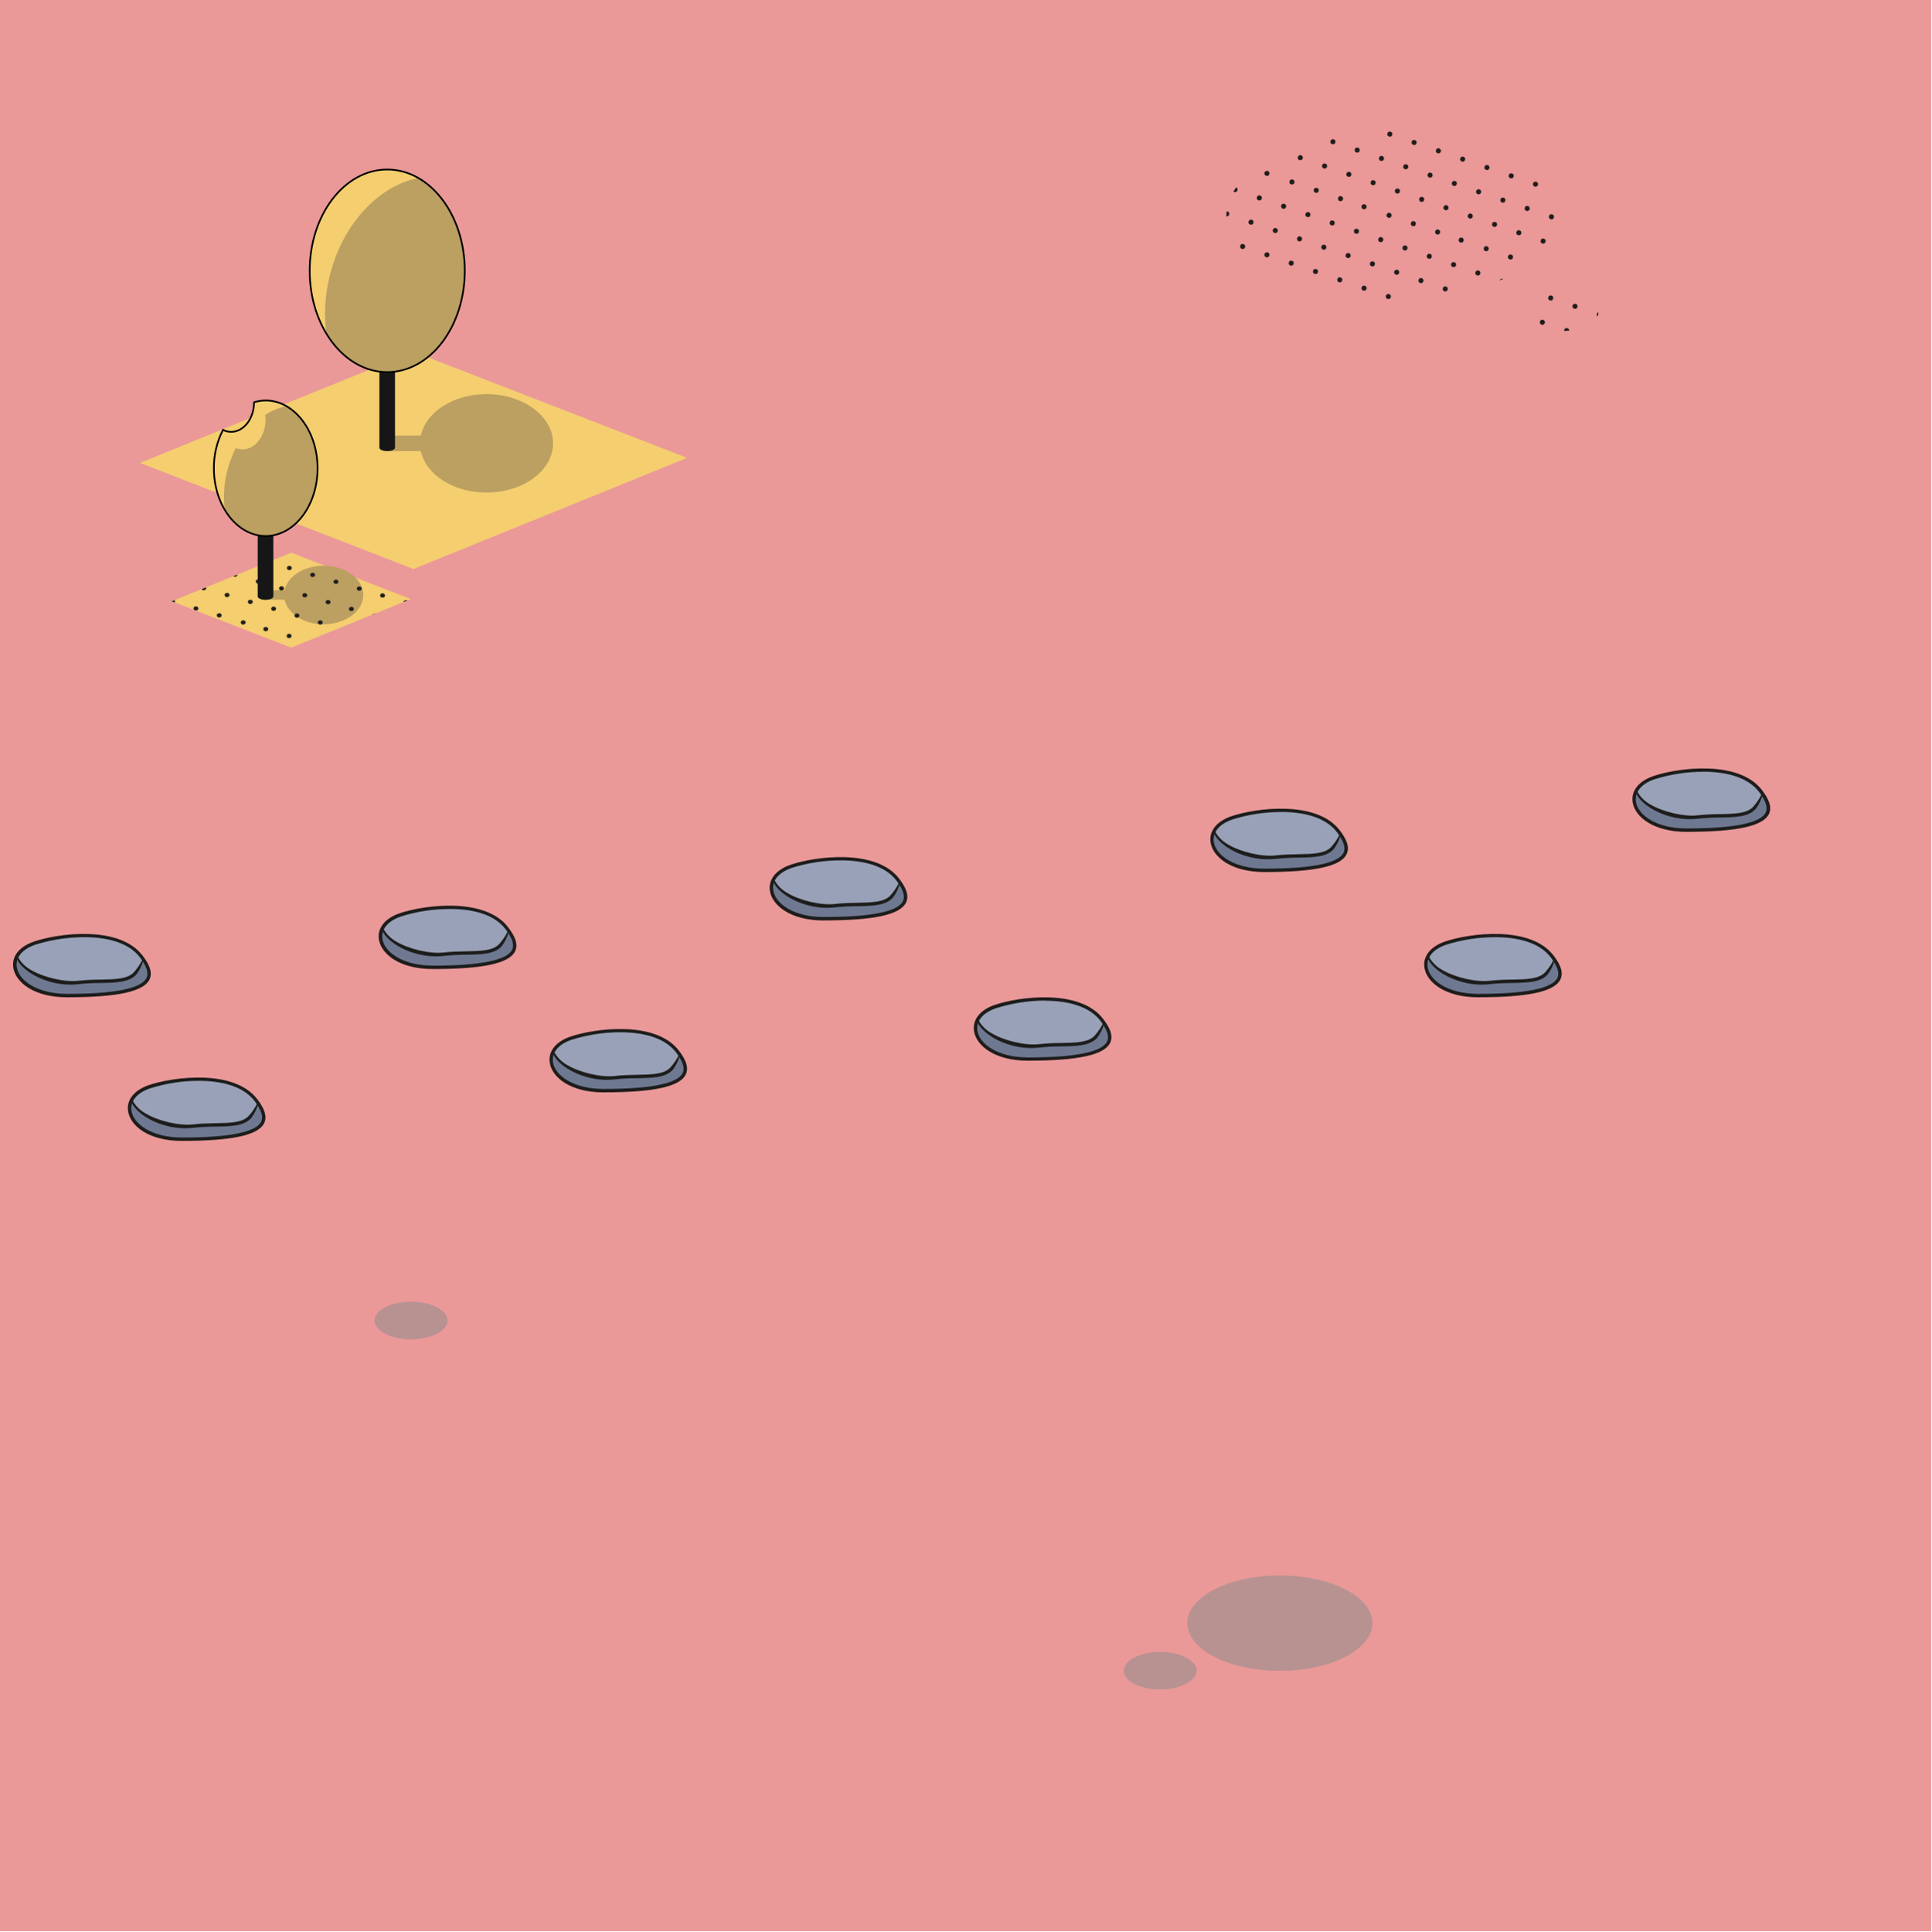
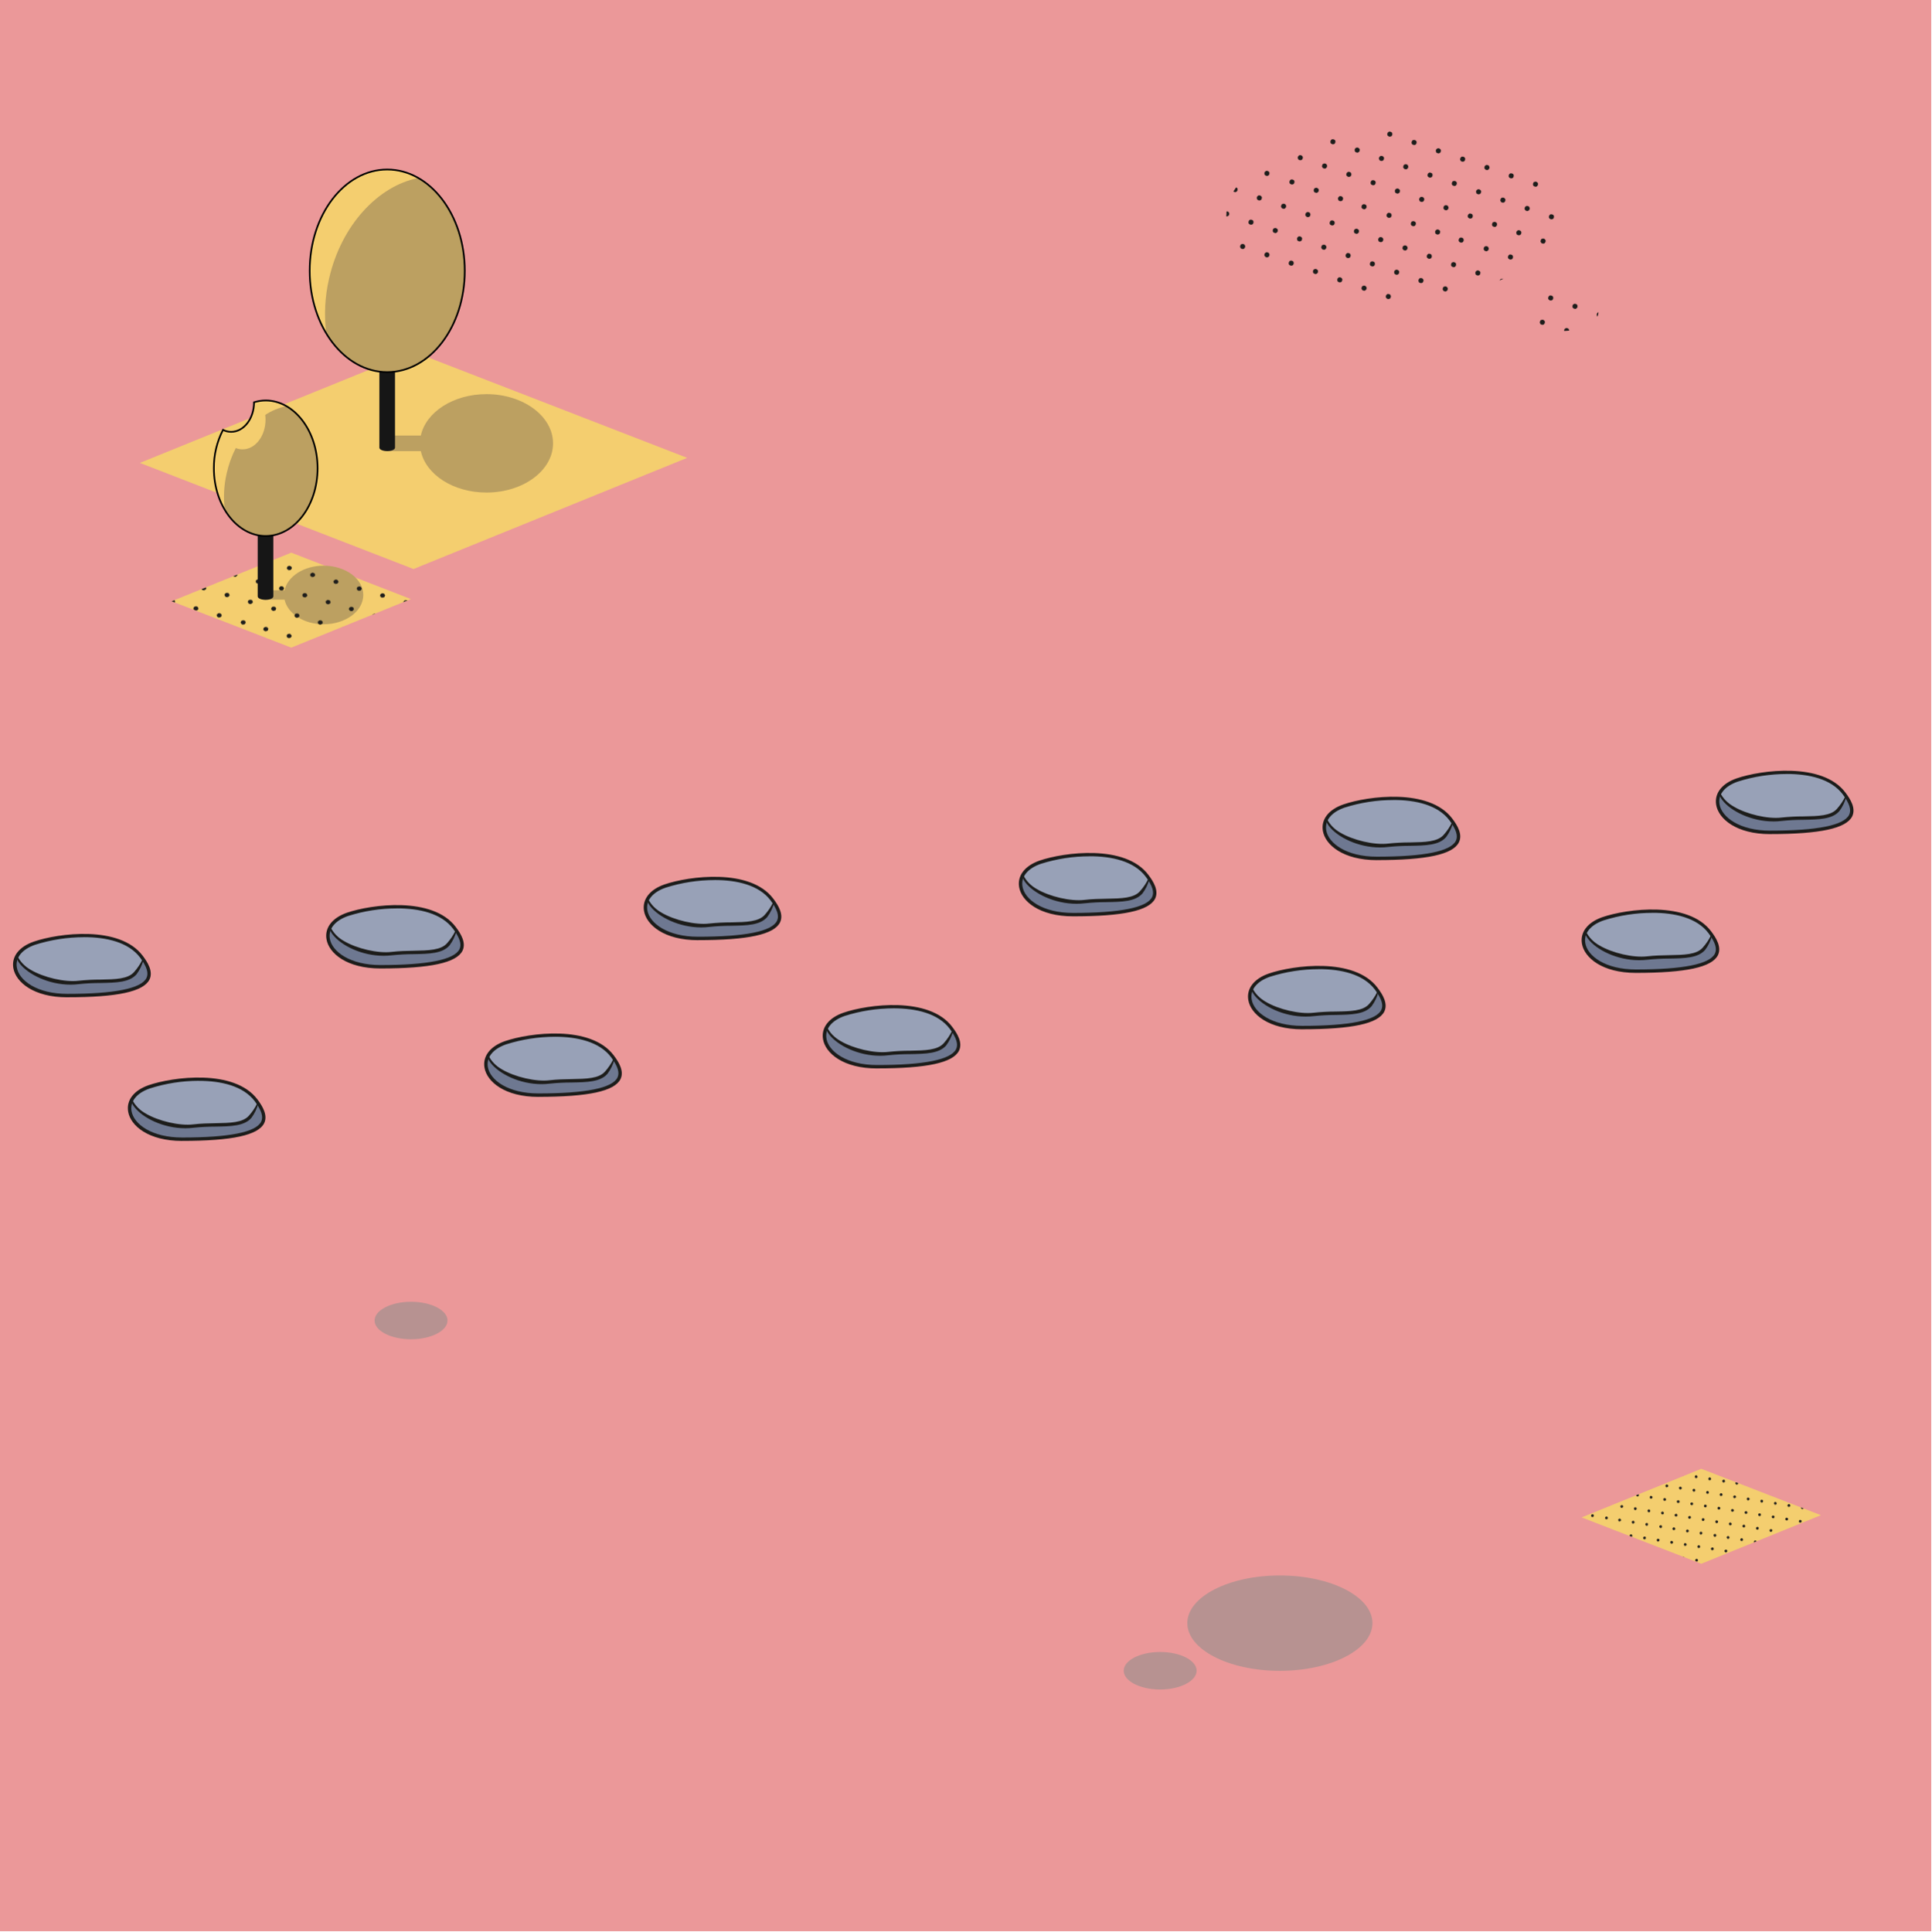
<svg xmlns="http://www.w3.org/2000/svg" viewBox="0 0 566.93 566.93">
  <defs>
-     <style>.cls-1,.cls-7{fill:none;}.cls-2{fill:#1d1d1b;}.cls-3{fill:#eb9899;}.cls-4{fill:#f4ce6f;}.cls-5{fill:#bca061;}.cls-6{fill:#161616;}.cls-7{stroke:#000;stroke-miterlimit:10;stroke-width:0.5px;}.cls-8{fill:url(#RBDots);}.cls-9{fill:#b79291;}.cls-10{fill:url(#RBDots-3);}.cls-11{fill:#6e7891;}.cls-12{fill:#98a1b7;}</style>
+     <style>.cls-1,.cls-7{fill:none;}.cls-2{fill:#1d1d1b;}.cls-3{fill:#eb9899;}.cls-4{fill:#f4ce6f;}.cls-5{fill:#bca061;}.cls-6{fill:#161616;}.cls-7{stroke:#000;stroke-miterlimit:10;stroke-width:0.5px;}.cls-8{fill:url(#RBDots);}.cls-9{fill:#b79291;}.cls-10{fill:url(#RBDots-3);}.cls-11{fill:#6e7891;}.cls-12{fill:#98a1b7;}.cls-13{fill:url(#_10_dpi_10_);}</style>
    <pattern id="RBDots" data-name="RBDots" width="28.8" height="28.8" patternTransform="matrix(0.95, 0.28, -0.32, 0.83, -76.63, 32.61)" patternUnits="userSpaceOnUse" viewBox="0 0 28.8 28.8">
      <rect class="cls-1" width="28.8" height="28.8" />
      <circle class="cls-2" cx="28.8" cy="28.8" r="0.72" />
      <path class="cls-2" d="M14.4,29.52a.72.72,0,1,0-.72-.72A.72.72,0,0,0,14.4,29.52Z" />
      <path class="cls-2" d="M28.8,15.12a.72.72,0,1,0-.72-.72A.72.72,0,0,0,28.8,15.12Z" />
      <path class="cls-2" d="M14.4,15.12a.72.72,0,1,0-.72-.72A.72.72,0,0,0,14.4,15.12Z" />
      <path class="cls-2" d="M7.2,22.32a.72.72,0,1,0-.72-.72A.72.72,0,0,0,7.2,22.32Z" />
      <path class="cls-2" d="M21.6,22.32a.72.72,0,1,0-.72-.72A.72.72,0,0,0,21.6,22.32Z" />
      <path class="cls-2" d="M14.4,22.32a.72.72,0,1,0-.72-.72A.72.72,0,0,0,14.4,22.32Z" />
      <path class="cls-2" d="M7.2,29.52a.72.72,0,1,0-.72-.72A.72.72,0,0,0,7.2,29.52Z" />
      <path class="cls-2" d="M21.82,29.52a.72.72,0,1,0-.72-.72A.72.72,0,0,0,21.82,29.52Z" />
      <path class="cls-2" d="M7.2,7.92a.72.72,0,1,0-.72-.72A.72.72,0,0,0,7.2,7.92Z" />
      <path class="cls-2" d="M7.2,15.12a.72.72,0,1,0-.72-.72A.72.72,0,0,0,7.2,15.12Z" />
      <path class="cls-2" d="M21.6,15.12a.72.72,0,1,0-.72-.72A.72.72,0,0,0,21.6,15.12Z" />
      <path class="cls-2" d="M14.4,7.92a.72.72,0,1,0-.72-.72A.72.72,0,0,0,14.4,7.92Z" />
      <path class="cls-2" d="M28.8,7.92a.72.72,0,1,0-.72-.72A.72.72,0,0,0,28.8,7.92Z" />
      <path class="cls-2" d="M21.6,7.92a.72.72,0,1,0-.72-.72A.72.72,0,0,0,21.6,7.92Z" />
      <path class="cls-2" d="M28.8,22.32a.72.72,0,1,0-.72-.72A.72.72,0,0,0,28.8,22.32Z" />
      <circle class="cls-2" cy="28.8" r="0.72" />
      <path class="cls-2" d="M0,15.12a.72.72,0,0,0,0-1.44.72.72,0,0,0-.72.72A.72.72,0,0,0,0,15.12Z" />
      <path class="cls-2" d="M0,7.92A.72.72,0,0,0,0,6.48a.72.72,0,0,0-.72.72A.72.72,0,0,0,0,7.92Z" />
      <path class="cls-2" d="M0,22.32a.72.72,0,0,0,0-1.44.72.72,0,0,0-.72.72A.72.72,0,0,0,0,22.32Z" />
      <circle class="cls-2" cx="28.8" r="0.72" />
      <path class="cls-2" d="M14.4.72A.72.72,0,0,0,15.12,0a.72.72,0,0,0-.72-.72.72.72,0,0,0-.72.72A.72.72,0,0,0,14.4.72Z" />
      <path class="cls-2" d="M7.2.72A.72.72,0,0,0,7.92,0,.72.72,0,0,0,7.2-.72.72.72,0,0,0,6.48,0,.72.72,0,0,0,7.2.72Z" />
      <path class="cls-2" d="M21.82.72A.72.72,0,0,0,22.54,0a.72.72,0,0,0-.72-.72A.72.72,0,0,0,21.1,0,.72.72,0,0,0,21.82.72Z" />
      <circle class="cls-2" r="0.72" />
    </pattern>
    <pattern id="RBDots-3" data-name="RBDots" width="28.8" height="28.8" patternTransform="matrix(-0.99, -0.34, 0.34, -0.99, 117.33, 27.21)" patternUnits="userSpaceOnUse" viewBox="0 0 28.8 28.8">
      <rect class="cls-1" width="28.8" height="28.8" />
      <circle class="cls-2" cx="28.8" cy="28.8" r="0.72" />
      <path class="cls-2" d="M14.4,29.52a.72.72,0,1,0-.72-.72A.72.72,0,0,0,14.4,29.52Z" />
      <path class="cls-2" d="M28.8,15.12a.72.72,0,1,0-.72-.72A.72.72,0,0,0,28.8,15.12Z" />
      <path class="cls-2" d="M14.4,15.12a.72.72,0,1,0-.72-.72A.72.72,0,0,0,14.4,15.12Z" />
      <path class="cls-2" d="M7.2,22.32a.72.72,0,1,0-.72-.72A.72.72,0,0,0,7.2,22.32Z" />
      <path class="cls-2" d="M21.6,22.32a.72.72,0,1,0-.72-.72A.72.72,0,0,0,21.6,22.32Z" />
      <path class="cls-2" d="M14.4,22.32a.72.72,0,1,0-.72-.72A.72.72,0,0,0,14.4,22.32Z" />
      <path class="cls-2" d="M7.2,29.52a.72.72,0,1,0-.72-.72A.72.72,0,0,0,7.2,29.52Z" />
      <path class="cls-2" d="M21.82,29.52a.72.72,0,1,0-.72-.72A.72.72,0,0,0,21.82,29.52Z" />
      <path class="cls-2" d="M7.2,7.92a.72.72,0,1,0-.72-.72A.72.72,0,0,0,7.2,7.92Z" />
      <path class="cls-2" d="M7.2,15.12a.72.72,0,1,0-.72-.72A.72.72,0,0,0,7.2,15.12Z" />
      <path class="cls-2" d="M21.6,15.12a.72.72,0,1,0-.72-.72A.72.72,0,0,0,21.6,15.12Z" />
      <path class="cls-2" d="M14.4,7.92a.72.72,0,1,0-.72-.72A.72.72,0,0,0,14.4,7.92Z" />
      <path class="cls-2" d="M28.8,7.92a.72.72,0,1,0-.72-.72A.72.72,0,0,0,28.8,7.92Z" />
      <path class="cls-2" d="M21.6,7.92a.72.72,0,1,0-.72-.72A.72.72,0,0,0,21.6,7.92Z" />
      <path class="cls-2" d="M28.8,22.32a.72.72,0,1,0-.72-.72A.72.72,0,0,0,28.8,22.32Z" />
      <circle class="cls-2" cy="28.8" r="0.72" />
      <path class="cls-2" d="M0,15.12a.72.72,0,0,0,0-1.44.72.72,0,0,0-.72.72A.72.72,0,0,0,0,15.12Z" />
      <path class="cls-2" d="M0,7.92A.72.72,0,0,0,0,6.48a.72.72,0,0,0-.72.72A.72.72,0,0,0,0,7.92Z" />
      <path class="cls-2" d="M0,22.32a.72.72,0,0,0,0-1.44.72.72,0,0,0-.72.72A.72.72,0,0,0,0,22.32Z" />
      <circle class="cls-2" cx="28.8" r="0.72" />
      <path class="cls-2" d="M14.4.72A.72.72,0,0,0,15.12,0a.72.72,0,0,0-.72-.72.72.72,0,0,0-.72.72A.72.72,0,0,0,14.4.72Z" />
      <path class="cls-2" d="M7.2.72A.72.72,0,0,0,7.92,0,.72.72,0,0,0,7.2-.72.72.72,0,0,0,6.48,0,.72.72,0,0,0,7.2.72Z" />
      <path class="cls-2" d="M21.82.72A.72.72,0,0,0,22.54,0a.72.72,0,0,0-.72-.72A.72.72,0,0,0,21.1,0,.72.72,0,0,0,21.82.72Z" />
      <circle class="cls-2" r="0.72" />
    </pattern>
+     <pattern id="_10_dpi_10_" data-name="10 dpi 10%" width="28.8" height="28.8" patternTransform="translate(22.27 13.93) rotate(9.14) scale(0.56)" patternUnits="userSpaceOnUse" viewBox="0 0 28.8 28.8">
+       <rect class="cls-1" width="28.8" height="28.8" />
+       <circle class="cls-2" cx="28.8" cy="28.8" r="0.72" />
+       <path class="cls-2" d="M14.4,29.52a.72.72,0,1,0-.72-.72A.72.72,0,0,0,14.4,29.52Z" />
+       <path class="cls-2" d="M28.8,15.12a.72.72,0,1,0-.72-.72A.72.72,0,0,0,28.8,15.12Z" />
+       <path class="cls-2" d="M14.4,15.12a.72.72,0,1,0-.72-.72A.72.72,0,0,0,14.4,15.12Z" />
+       <path class="cls-2" d="M7.2,22.32a.72.72,0,1,0-.72-.72A.72.72,0,0,0,7.2,22.32Z" />
+       <path class="cls-2" d="M21.6,22.32a.72.72,0,1,0-.72-.72A.72.72,0,0,0,21.6,22.32Z" />
+       <path class="cls-2" d="M14.4,22.32a.72.72,0,1,0-.72-.72A.72.72,0,0,0,14.4,22.32Z" />
+       <path class="cls-2" d="M7.2,29.52a.72.72,0,1,0-.72-.72A.72.72,0,0,0,7.2,29.52Z" />
+       <path class="cls-2" d="M21.82,29.52a.72.72,0,1,0-.72-.72A.72.72,0,0,0,21.82,29.52Z" />
+       <path class="cls-2" d="M7.2,7.92a.72.72,0,1,0-.72-.72A.72.72,0,0,0,7.2,7.92Z" />
+       <path class="cls-2" d="M7.2,15.12a.72.72,0,1,0-.72-.72A.72.72,0,0,0,7.2,15.12Z" />
+       <path class="cls-2" d="M21.6,15.12a.72.72,0,1,0-.72-.72A.72.72,0,0,0,21.6,15.12Z" />
+       <path class="cls-2" d="M14.4,7.92a.72.72,0,1,0-.72-.72A.72.72,0,0,0,14.4,7.92Z" />
+       <path class="cls-2" d="M28.8,7.92a.72.72,0,1,0-.72-.72A.72.72,0,0,0,28.8,7.92Z" />
+       <path class="cls-2" d="M21.6,7.92a.72.72,0,1,0-.72-.72A.72.72,0,0,0,21.6,7.92Z" />
+       <path class="cls-2" d="M28.8,22.32a.72.72,0,1,0-.72-.72A.72.72,0,0,0,28.8,22.32Z" />
+       <circle class="cls-2" cy="28.8" r="0.72" />
+       <path class="cls-2" d="M0,15.12a.72.72,0,0,0,0-1.44.72.72,0,0,0-.72.72A.72.72,0,0,0,0,15.12Z" />
+       <path class="cls-2" d="M0,7.92A.72.72,0,0,0,0,6.48a.72.72,0,0,0-.72.72A.72.72,0,0,0,0,7.92Z" />
+       <path class="cls-2" d="M0,22.32a.72.72,0,0,0,0-1.44.72.72,0,0,0-.72.72A.72.72,0,0,0,0,22.32Z" />
+       <circle class="cls-2" cx="28.8" r="0.72" />
+       <path class="cls-2" d="M14.4.72A.72.72,0,0,0,15.12,0a.72.72,0,0,0-.72-.72.72.72,0,0,0-.72.72A.72.72,0,0,0,14.4.72Z" />
+       <path class="cls-2" d="M7.2.72A.72.72,0,0,0,7.92,0,.72.72,0,0,0,7.2-.72.72.72,0,0,0,6.48,0,.72.72,0,0,0,7.2.72Z" />
+       <path class="cls-2" d="M21.82.72A.72.72,0,0,0,22.54,0a.72.72,0,0,0-.72-.72A.72.72,0,0,0,21.1,0,.72.72,0,0,0,21.82.72Z" />
+       <circle class="cls-2" r="0.72" />
+     </pattern>
  </defs>
  <g id="_5" data-name="5">
    <g id="Back">
      <rect class="cls-3" width="566.93" height="566.93" />
      <polygon class="cls-4" points="120.62 175.86 120.62 175.86 120.62 175.86 85.5 162.24 50.38 176.51 50.38 176.51 50.38 176.51 50.38 176.51 50.38 176.51 85.5 190.12 120.62 175.86 120.62 175.86 120.62 175.86" />
      <polygon class="cls-4" points="201.73 134.41 201.73 134.41 201.73 134.41 121.39 103.26 41.06 135.89 41.05 135.89 41.06 135.89 41.05 135.89 41.06 135.89 121.39 167.04 201.72 134.41 201.73 134.41 201.73 134.41" />
      <path class="cls-5" d="M142.81,115.7c-9.73,0-17.77,5.27-19.27,12.15h-9.73c-.57,0-1,1-1,2.3s.46,2.29,1,2.29h9.73c1.5,6.89,9.54,12.15,19.27,12.15,10.79,0,19.54-6.47,19.54-14.44S153.6,115.7,142.81,115.7Z" />
      <path class="cls-6" d="M111.37,108.73v22.69c0,.56,1,1,2.3,1s2.29-.46,2.29-1V108.73Z" />
      <ellipse class="cls-4" cx="113.67" cy="79.5" rx="22.76" ry="29.74" />
      <path class="cls-5" d="M113.67,109.25c12.56,0,22.75-13.32,22.75-29.75,0-12.18-5.6-22.65-13.62-27.25C111,54.57,100.17,66.11,96.6,81.78a45.73,45.73,0,0,0-.83,16.08C99.94,104.79,106.4,109.25,113.67,109.25Z" />
      <ellipse class="cls-7" cx="113.67" cy="79.5" rx="22.76" ry="29.74" />
      <path class="cls-5" d="M95,166.06c-5.79,0-10.58,3.13-11.47,7.23h-5.8c-.34,0-.61.61-.61,1.37s.27,1.37.61,1.37h5.8c.89,4.09,5.68,7.23,11.47,7.23,6.43,0,11.64-3.85,11.64-8.6S101.44,166.06,95,166.06Z" />
      <polygon class="cls-8" points="120.62 175.86 120.62 175.86 120.62 175.86 85.5 162.24 50.38 176.51 50.38 176.51 50.38 176.51 50.38 176.51 50.38 176.51 85.5 190.12 120.62 175.86 120.62 175.86 120.62 175.86" />
      <path class="cls-6" d="M75.65,152.39v22.69c0,.56,1,1,2.3,1s2.29-.46,2.29-1V152.39Z" />
      <path class="cls-4" d="M78,117.56a11.6,11.6,0,0,0-3.43.53c0,4.8-3,8.68-6.73,8.68a5.29,5.29,0,0,1-2.38-.58,24.23,24.23,0,0,0-2.68,11.27c0,11,6.81,19.89,15.22,19.89s15.22-8.9,15.22-19.89S86.35,117.56,78,117.56Z" />
      <path class="cls-5" d="M84.05,119.23a17.88,17.88,0,0,0-6.19,2.57,11.92,11.92,0,0,1,.09,1.35c0,4.84-3,8.76-6.74,8.76a5.42,5.42,0,0,1-2-.38A31.4,31.4,0,0,0,66.53,139,30.4,30.4,0,0,0,66,149.74c2.78,4.64,7.11,7.61,12,7.61,8.4,0,15.22-8.9,15.22-19.89C93.17,129.31,89.42,122.31,84.05,119.23Z" />
      <path class="cls-7" d="M78,117.56a11.6,11.6,0,0,0-3.43.53c0,4.8-3,8.68-6.73,8.68a5.29,5.29,0,0,1-2.38-.58,24.23,24.23,0,0,0-2.68,11.27c0,11,6.81,19.89,15.22,19.89s15.22-8.9,15.22-19.89S86.35,117.56,78,117.56Z" />
      <path class="cls-9" d="M402.9,476.49c0,7.72-12.17,14-27.18,14s-27.17-6.25-27.17-14,12.17-14,27.17-14,27.18,6.26,27.18,14" />
      <path class="cls-9" d="M351.28,490.46c0,3-4.79,5.51-10.7,5.51s-10.7-2.47-10.7-5.51,4.79-5.5,10.7-5.5,10.7,2.46,10.7,5.5" />
      <path class="cls-10" d="M469.24,91.66c0,3-4.79,5.5-10.7,5.5s-10.71-2.46-10.71-5.5,4.8-5.5,10.71-5.5,10.7,2.46,10.7,5.5" />
      <path class="cls-9" d="M131.37,387.66c0,3-4.8,5.5-10.71,5.5s-10.7-2.47-10.7-5.5,4.79-5.51,10.7-5.51,10.71,2.47,10.71,5.51" />
      <path class="cls-10" d="M457,63.48c0,13.78-21.72,24.94-48.51,24.94S360,77.26,360,63.48s21.72-24.94,48.51-24.94S457,49.71,457,63.48" />
      <g id="Rock">
-         <path class="cls-11" d="M495.13,243.69c26.74,0,26-5.67,21.75-11.4-6.48-8.62-23.73-6.61-31.37-4-10.72,3.69-6,15.38,9.62,15.38" />
-         <path class="cls-12" d="M480.47,232s3.35-4.61,12.35-5.19,15.71-.7,19.91,2.05,4.53,4.07,4.53,4.07-1,3.55-2.25,4.44a15.91,15.91,0,0,1-7.53,2.19,42.51,42.51,0,0,0-8.42.22c-1.74.4-8.91-.4-10.52-1a36.12,36.12,0,0,1-7.26-4.91,4.22,4.22,0,0,1-.81-1.89" />
-         <path class="cls-2" d="M495.14,244.2c-9.89,0-15.14-4.46-15.84-8.61-.56-3.36,1.7-6.26,6.05-7.76,7.17-2.46,25.16-4.84,31.93,4.16,1.52,2,3.12,4.66,2,7-1.77,3.54-9.43,5.2-24.09,5.2M500,226.56a47.91,47.91,0,0,0-14.36,2.22c-3.84,1.32-5.86,3.81-5.38,6.65.64,3.86,5.95,7.77,14.85,7.77,13.85,0,21.66-1.57,23.2-4.65.71-1.43.12-3.32-1.86-6-3.44-4.57-10-6-16.45-6" />
-         <path class="cls-2" d="M496.1,240.47c-6.45,0-12.5-3-15-6.27a5,5,0,0,1-1-2.29l.36.11a9.61,9.61,0,0,0,3.94,4.1c3.77,2.24,10,3.7,14,3.22a63.34,63.34,0,0,1,6.51-.35c4.31-.07,8-.14,9.8-2.21a16.08,16.08,0,0,0,2.45-3.66s.31,0,.28.16a12.16,12.16,0,0,1-2,4.14c-2.07,2.42-6,2.49-10.54,2.57a63.94,63.94,0,0,0-6.41.34,19.75,19.75,0,0,1-2.42.14" />
+         <path class="cls-11" d="M519.63,244.36c26.73,0,26-5.68,21.74-11.41-6.47-8.61-23.73-6.61-31.36-4-10.73,3.69-6,15.39,9.62,15.39" />
+         <path class="cls-12" d="M505,232.61s3.35-4.6,12.35-5.18,15.71-.7,19.92,2,4.53,4.06,4.53,4.06-1.06,3.55-2.26,4.45a15.88,15.88,0,0,1-7.53,2.18,43.18,43.18,0,0,0-8.41.22c-1.75.4-8.92-.4-10.53-1a36.53,36.53,0,0,1-7.26-4.9,4.42,4.42,0,0,1-.81-1.9" />
+         <path class="cls-2" d="M519.63,244.86c-9.89,0-15.14-4.46-15.83-8.6-.56-3.37,1.7-6.27,6-7.76,7.17-2.47,25.17-4.84,31.93,4.15,1.53,2,3.13,4.66,2,7-1.77,3.55-9.43,5.2-24.1,5.2m4.9-17.64a47.56,47.56,0,0,0-14.36,2.23c-3.85,1.32-5.86,3.8-5.39,6.64.65,3.86,6,7.77,14.85,7.77,13.86,0,21.66-1.56,23.2-4.65.72-1.42.12-3.32-1.86-6-3.44-4.57-10-6-16.44-6" />
+         <path class="cls-2" d="M520.59,241.14c-6.44,0-12.5-3-15-6.28a5,5,0,0,1-1-2.29l.36.12a9.73,9.73,0,0,0,4,4.09c3.77,2.24,10,3.71,14,3.22a60.58,60.58,0,0,1,6.51-.34c4.3-.08,8-.15,9.8-2.22a16.16,16.16,0,0,0,2.45-3.65s.3,0,.27.15a12.42,12.42,0,0,1-2,4.15c-2.07,2.42-6,2.49-10.54,2.57A60.91,60.91,0,0,0,523,241a19.81,19.81,0,0,1-2.43.15" />
      </g>
      <g id="Rock-2" data-name="Rock">
-         <path class="cls-11" d="M434,292.27c26.74,0,26.05-5.68,21.75-11.41-6.48-8.61-23.73-6.61-31.37-4-10.72,3.69-6,15.39,9.62,15.39" />
-         <path class="cls-12" d="M419.37,280.52s3.35-4.6,12.35-5.18,15.71-.7,19.91,2.05,4.53,4.06,4.53,4.06-1.05,3.55-2.25,4.45a15.91,15.91,0,0,1-7.53,2.18,43.29,43.29,0,0,0-8.42.22c-1.74.4-8.91-.4-10.52-1a36.53,36.53,0,0,1-7.26-4.9,4.29,4.29,0,0,1-.81-1.9" />
-         <path class="cls-2" d="M434,292.77c-9.89,0-15.14-4.46-15.83-8.61-.57-3.36,1.69-6.26,6-7.75,7.17-2.47,25.16-4.84,31.93,4.15,1.52,2,3.12,4.66,1.95,7-1.77,3.55-9.42,5.2-24.09,5.2m4.89-17.64a47.78,47.78,0,0,0-14.35,2.22c-3.85,1.33-5.86,3.81-5.39,6.65.65,3.86,5.95,7.77,14.85,7.77,13.85,0,21.66-1.57,23.2-4.65.71-1.43.12-3.32-1.86-6-3.44-4.57-10-6-16.45-6" />
-         <path class="cls-2" d="M435,289.05c-6.45,0-12.5-3-15-6.28a5,5,0,0,1-1-2.29l.36.11a9.61,9.61,0,0,0,3.94,4.1c3.77,2.24,10,3.71,14.05,3.22a60.58,60.58,0,0,1,6.51-.34c4.31-.08,8-.15,9.8-2.22a15.72,15.72,0,0,0,2.45-3.65s.31,0,.28.15a12.28,12.28,0,0,1-2,4.15c-2.06,2.41-6,2.48-10.54,2.57a61,61,0,0,0-6.41.33,19.77,19.77,0,0,1-2.42.15" />
+         <path class="cls-11" d="M480.22,285.1c26.73,0,26-5.68,21.74-11.4-6.47-8.62-23.73-6.61-31.36-4-10.73,3.69-6,15.38,9.62,15.38" />
+         <path class="cls-12" d="M465.56,273.36s3.34-4.61,12.34-5.19,15.72-.7,19.92,2.05,4.53,4.07,4.53,4.07-1.06,3.55-2.26,4.44a15.88,15.88,0,0,1-7.53,2.19,42.41,42.41,0,0,0-8.41.22c-1.75.4-8.92-.4-10.52-1a35.92,35.92,0,0,1-7.27-4.91,4.28,4.28,0,0,1-.8-1.89" />
+         <path class="cls-2" d="M480.22,285.6c-9.89,0-15.14-4.46-15.83-8.6-.56-3.36,1.7-6.26,6-7.76,7.18-2.46,25.17-4.84,31.93,4.16,1.53,2,3.13,4.66,2,7-1.77,3.55-9.43,5.2-24.1,5.2m4.9-17.63a47.59,47.59,0,0,0-14.36,2.22c-3.85,1.32-5.86,3.81-5.38,6.65.64,3.86,5.95,7.76,14.84,7.76,13.86,0,21.67-1.56,23.2-4.64.72-1.43.13-3.33-1.86-6-3.43-4.58-10-6-16.44-6" />
+         <path class="cls-2" d="M481.19,281.88c-6.45,0-12.51-3-15-6.28a5,5,0,0,1-1-2.28l.37.11a9.53,9.53,0,0,0,3.94,4.1c3.77,2.24,10,3.7,14.05,3.21,2.22-.26,4.4-.3,6.51-.34,4.3-.08,8-.14,9.8-2.22a15.83,15.83,0,0,0,2.45-3.65s.31,0,.27.16a12.19,12.19,0,0,1-2,4.14c-2.07,2.42-6,2.49-10.54,2.57a63.78,63.78,0,0,0-6.41.34,22,22,0,0,1-2.42.14" />
      </g>
      <g id="Rock-3" data-name="Rock">
-         <path class="cls-11" d="M371.23,255.47c26.73,0,26-5.68,21.74-11.4-6.48-8.62-23.73-6.61-31.37-4-10.72,3.69-6,15.39,9.63,15.39" />
-         <path class="cls-12" d="M356.56,243.73s3.35-4.61,12.35-5.19,15.71-.7,19.92,2.05,4.52,4.07,4.52,4.07-1.05,3.55-2.25,4.44a15.8,15.8,0,0,1-7.53,2.18,43.26,43.26,0,0,0-8.42.23c-1.74.4-8.91-.4-10.52-1a36.12,36.12,0,0,1-7.26-4.91,4.36,4.36,0,0,1-.81-1.89" />
-         <path class="cls-2" d="M371.23,256c-9.89,0-15.14-4.46-15.83-8.6-.57-3.36,1.69-6.26,6-7.76,7.17-2.46,25.16-4.84,31.93,4.16,1.53,2,3.13,4.66,1.95,7-1.77,3.55-9.42,5.2-24.09,5.2m4.9-17.63a47.54,47.54,0,0,0-14.36,2.22c-3.85,1.32-5.86,3.8-5.39,6.64.65,3.86,5.95,7.77,14.85,7.77,13.85,0,21.66-1.56,23.2-4.64.71-1.43.12-3.33-1.86-6-3.44-4.58-10-6-16.44-6" />
-         <path class="cls-2" d="M372.19,252.25c-6.45,0-12.5-3-15-6.28a4.86,4.86,0,0,1-1-2.28l.36.11a9.66,9.66,0,0,0,3.94,4.1c3.77,2.24,10,3.7,14.05,3.21,2.22-.26,4.4-.3,6.51-.34,4.31-.08,8-.14,9.81-2.22a16.16,16.16,0,0,0,2.45-3.65s.3,0,.27.16a12.39,12.39,0,0,1-2,4.14c-2.07,2.42-6,2.49-10.55,2.57a63.94,63.94,0,0,0-6.41.34,22,22,0,0,1-2.42.14" />
+         <path class="cls-11" d="M404.17,252c26.74,0,26.05-5.68,21.75-11.41-6.48-8.61-23.73-6.6-31.37-4-10.72,3.69-6,15.39,9.62,15.39" />
+         <path class="cls-12" d="M389.51,240.25s3.35-4.6,12.35-5.18,15.71-.7,19.91,2.05,4.53,4.06,4.53,4.06-1.05,3.56-2.25,4.45a15.91,15.91,0,0,1-7.53,2.18,43.29,43.29,0,0,0-8.42.22c-1.74.41-8.91-.4-10.52-1a36.53,36.53,0,0,1-7.26-4.9,4.29,4.29,0,0,1-.81-1.9" />
+         <path class="cls-2" d="M404.18,252.5c-9.89,0-15.14-4.46-15.84-8.6-.56-3.37,1.7-6.27,6.05-7.76,7.17-2.47,25.16-4.84,31.93,4.15,1.52,2,3.12,4.66,1.95,7-1.77,3.55-9.43,5.2-24.09,5.2m4.89-17.64a47.56,47.56,0,0,0-14.36,2.23c-3.84,1.32-5.86,3.8-5.38,6.64.64,3.86,5.95,7.77,14.85,7.77,13.85,0,21.66-1.56,23.2-4.65.71-1.42.12-3.32-1.86-6-3.44-4.57-10-6-16.45-6" />
+         <path class="cls-2" d="M405.14,248.78c-6.45,0-12.5-3-15-6.28a5,5,0,0,1-1-2.29l.36.12a9.67,9.67,0,0,0,3.94,4.09c3.77,2.24,10,3.71,14.05,3.22a60.58,60.58,0,0,1,6.51-.34c4.31-.08,8-.15,9.8-2.22a15.51,15.51,0,0,0,2.45-3.65s.31,0,.28.15a12.28,12.28,0,0,1-2,4.15c-2.06,2.42-6,2.49-10.54,2.57a61,61,0,0,0-6.41.33,19.77,19.77,0,0,1-2.42.15" />
      </g>
      <g id="Rock-4" data-name="Rock">
-         <path class="cls-11" d="M301.78,310.88c26.73,0,26.05-5.68,21.74-11.41-6.47-8.62-23.73-6.61-31.36-4-10.73,3.69-6,15.39,9.62,15.39" />
-         <path class="cls-12" d="M287.11,299.13s3.35-4.6,12.35-5.19,15.71-.69,19.92,2.05,4.53,4.07,4.53,4.07-1.06,3.55-2.26,4.44a15.76,15.76,0,0,1-7.53,2.19,42.41,42.41,0,0,0-8.41.22c-1.75.4-8.92-.4-10.53-1a36.53,36.53,0,0,1-7.26-4.9,4.42,4.42,0,0,1-.81-1.9" />
-         <path class="cls-2" d="M301.78,311.38c-9.89,0-15.14-4.46-15.83-8.61-.56-3.36,1.7-6.26,6-7.75,7.17-2.47,25.17-4.85,31.93,4.15,1.53,2,3.13,4.66,2,7-1.77,3.54-9.43,5.2-24.1,5.2m4.9-17.64A47.91,47.91,0,0,0,292.32,296c-3.85,1.33-5.86,3.81-5.39,6.65.65,3.86,6,7.77,14.85,7.77,13.86,0,21.66-1.57,23.2-4.65.72-1.43.12-3.32-1.86-6-3.44-4.57-10-6-16.44-6" />
-         <path class="cls-2" d="M302.74,307.66c-6.44,0-12.5-3-15-6.28a5,5,0,0,1-1-2.29l.37.11a9.53,9.53,0,0,0,3.94,4.1c3.77,2.24,10,3.7,14.05,3.22a60.58,60.58,0,0,1,6.51-.34c4.3-.08,8-.15,9.8-2.22a16.38,16.38,0,0,0,2.45-3.65s.3,0,.27.15a12.23,12.23,0,0,1-2,4.15c-2.07,2.41-6,2.48-10.54,2.57a60.91,60.91,0,0,0-6.41.33,19.81,19.81,0,0,1-2.43.15" />
+         <path class="cls-11" d="M382.28,301.65c26.73,0,26.05-5.67,21.74-11.4-6.47-8.62-23.72-6.61-31.36-4-10.73,3.69-6,15.38,9.62,15.38" />
+         <path class="cls-12" d="M367.62,289.91S371,285.3,380,284.72s15.71-.7,19.91,2,4.53,4.07,4.53,4.07-1.05,3.55-2.26,4.44a15.76,15.76,0,0,1-7.53,2.19,42.41,42.41,0,0,0-8.41.22c-1.74.4-8.92-.4-10.52-1a36.5,36.5,0,0,1-7.27-4.91,4.28,4.28,0,0,1-.8-1.89" />
+         <path class="cls-2" d="M382.28,302.16c-9.89,0-15.14-4.46-15.83-8.61-.56-3.36,1.7-6.26,6-7.75,7.18-2.47,25.17-4.85,31.93,4.15,1.53,2,3.13,4.66,2,7-1.77,3.54-9.43,5.2-24.1,5.2m4.9-17.64a47.91,47.91,0,0,0-14.36,2.22c-3.84,1.32-5.86,3.81-5.38,6.65.64,3.86,5.95,7.77,14.84,7.77,13.86,0,21.67-1.57,23.2-4.65.72-1.43.13-3.32-1.86-6-3.43-4.57-10-6-16.44-6" />
+         <path class="cls-2" d="M383.25,298.43c-6.45,0-12.5-3-15-6.27a5,5,0,0,1-1-2.29l.36.11a9.61,9.61,0,0,0,3.94,4.1c3.77,2.24,10,3.7,14.05,3.22a63.34,63.34,0,0,1,6.51-.35c4.31-.07,8-.14,9.8-2.21a16,16,0,0,0,2.45-3.65s.31,0,.28.15a12.28,12.28,0,0,1-2,4.15c-2.07,2.41-6,2.48-10.54,2.56a63.78,63.78,0,0,0-6.41.34,19.75,19.75,0,0,1-2.42.14" />
      </g>
      <g id="Rock-5" data-name="Rock">
-         <path class="cls-11" d="M241.86,269.72c26.74,0,26.05-5.68,21.75-11.4-6.48-8.62-23.73-6.61-31.37-4-10.72,3.69-6,15.39,9.62,15.39" />
-         <path class="cls-12" d="M227.2,258s3.35-4.61,12.35-5.19,15.71-.7,19.91,2.05,4.53,4.07,4.53,4.07-1.05,3.55-2.25,4.44a15.8,15.8,0,0,1-7.53,2.18,43.23,43.23,0,0,0-8.42.23c-1.74.4-8.91-.4-10.52-1a36.12,36.12,0,0,1-7.26-4.91,4.22,4.22,0,0,1-.81-1.89" />
-         <path class="cls-2" d="M241.87,270.22c-9.89,0-15.14-4.46-15.84-8.6-.56-3.36,1.7-6.26,6.05-7.76C239.25,251.4,257.24,249,264,258c1.52,2,3.12,4.66,1.95,7-1.77,3.55-9.43,5.2-24.09,5.2m4.89-17.63a47.59,47.59,0,0,0-14.36,2.22c-3.84,1.32-5.86,3.8-5.38,6.64.64,3.86,5.95,7.77,14.85,7.77,13.85,0,21.66-1.56,23.2-4.64.71-1.43.12-3.33-1.86-6-3.44-4.58-10-6-16.45-6" />
-         <path class="cls-2" d="M242.83,266.5c-6.45,0-12.5-3-15-6.28a4.94,4.94,0,0,1-1-2.28l.36.11a9.66,9.66,0,0,0,3.94,4.1c3.77,2.24,10,3.7,14,3.21,2.22-.26,4.4-.3,6.51-.34,4.31-.08,8-.14,9.8-2.22a15.51,15.51,0,0,0,2.45-3.65s.31,0,.28.16a12.25,12.25,0,0,1-2,4.14c-2.06,2.42-6,2.49-10.54,2.57a63.94,63.94,0,0,0-6.41.34,22,22,0,0,1-2.42.14" />
+         <path class="cls-11" d="M315,268.53c26.73,0,26.05-5.68,21.74-11.4-6.47-8.62-23.73-6.61-31.36-4-10.73,3.69-6,15.39,9.62,15.39" />
+         <path class="cls-12" d="M300.37,256.78s3.35-4.6,12.35-5.18,15.71-.7,19.91,2.05,4.53,4.07,4.53,4.07-1.06,3.55-2.26,4.44a15.76,15.76,0,0,1-7.53,2.18,43.18,43.18,0,0,0-8.41.22c-1.74.41-8.92-.4-10.52-1a36.21,36.21,0,0,1-7.27-4.91,4.3,4.3,0,0,1-.8-1.9" />
+         <path class="cls-2" d="M315,269c-9.89,0-15.14-4.46-15.83-8.6-.56-3.36,1.7-6.26,6-7.76,7.18-2.46,25.17-4.84,31.93,4.16,1.53,2,3.13,4.66,2,7-1.77,3.55-9.43,5.2-24.1,5.2m4.9-17.63a47.59,47.59,0,0,0-14.36,2.22c-3.84,1.32-5.86,3.8-5.38,6.64.64,3.86,5.95,7.77,14.84,7.77,13.86,0,21.67-1.56,23.2-4.64.72-1.43.13-3.33-1.86-6-3.43-4.58-10-6-16.44-6" />
+         <path class="cls-2" d="M316,265.31c-6.45,0-12.51-3-15-6.28a5,5,0,0,1-1-2.28l.37.11a9.59,9.59,0,0,0,3.94,4.1c3.77,2.24,10,3.7,14.05,3.21,2.22-.26,4.4-.3,6.51-.34,4.31-.08,8-.14,9.8-2.22a15.83,15.83,0,0,0,2.45-3.65s.31,0,.28.16a12.25,12.25,0,0,1-2,4.14c-2.07,2.42-6,2.49-10.54,2.57a63.78,63.78,0,0,0-6.41.34,22,22,0,0,1-2.42.14" />
      </g>
      <g id="Rock-6" data-name="Rock">
-         <path class="cls-11" d="M177.23,320.18c26.73,0,26.05-5.68,21.74-11.4-6.47-8.62-23.73-6.61-31.37-4-10.72,3.69-6,15.39,9.63,15.39" />
-         <path class="cls-12" d="M162.56,308.43s3.35-4.6,12.35-5.18,15.71-.7,19.92,2.05,4.53,4.07,4.53,4.07-1.06,3.55-2.26,4.44a15.88,15.88,0,0,1-7.53,2.18,43.18,43.18,0,0,0-8.41.22c-1.75.41-8.92-.4-10.53-1a36.1,36.1,0,0,1-7.26-4.9,4.38,4.38,0,0,1-.81-1.9" />
-         <path class="cls-2" d="M177.23,320.68c-9.89,0-15.14-4.46-15.83-8.6-.57-3.36,1.69-6.26,6-7.76,7.17-2.46,25.17-4.84,31.93,4.15,1.53,2,3.13,4.67,1.95,7-1.77,3.55-9.42,5.2-24.09,5.2m4.9-17.64a47.56,47.56,0,0,0-14.36,2.23c-3.85,1.32-5.86,3.8-5.39,6.64.65,3.86,6,7.77,14.85,7.77,13.85,0,21.66-1.56,23.2-4.64.71-1.43.12-3.33-1.86-6-3.44-4.57-10-6-16.44-6" />
-         <path class="cls-2" d="M178.19,317c-6.45,0-12.5-3-15-6.28a5,5,0,0,1-1-2.28l.36.11a9.61,9.61,0,0,0,3.94,4.09c3.78,2.25,10,3.71,14.05,3.22,2.22-.26,4.41-.3,6.52-.34,4.3-.08,8-.14,9.8-2.22a16.16,16.16,0,0,0,2.45-3.65s.3,0,.27.16a12.48,12.48,0,0,1-2,4.14c-2.07,2.42-6,2.49-10.55,2.57a63.88,63.88,0,0,0-6.41.33,19.65,19.65,0,0,1-2.42.15" />
+         <path class="cls-11" d="M257.43,313.15c26.73,0,26.05-5.68,21.74-11.41-6.47-8.61-23.73-6.61-31.37-4-10.72,3.69-6,15.39,9.63,15.39" />
+         <path class="cls-12" d="M242.76,301.4s3.35-4.6,12.35-5.18,15.71-.7,19.92,2,4.53,4.06,4.53,4.06-1.06,3.55-2.26,4.45a15.88,15.88,0,0,1-7.53,2.18,43.18,43.18,0,0,0-8.41.22c-1.75.4-8.92-.4-10.53-1a36.53,36.53,0,0,1-7.26-4.9,4.42,4.42,0,0,1-.81-1.9" />
+         <path class="cls-2" d="M257.43,313.65c-9.89,0-15.14-4.46-15.83-8.61-.56-3.36,1.69-6.26,6-7.75,7.17-2.47,25.17-4.84,31.93,4.15,1.53,2,3.13,4.66,2,7-1.77,3.55-9.43,5.2-24.1,5.2m4.9-17.64A47.91,47.91,0,0,0,248,298.23c-3.85,1.33-5.86,3.81-5.39,6.65.65,3.86,6,7.77,14.85,7.77,13.86,0,21.66-1.57,23.2-4.65.72-1.43.12-3.32-1.86-6-3.44-4.57-10-6-16.44-6" />
+         <path class="cls-2" d="M258.39,309.93c-6.45,0-12.5-3-15-6.28a5,5,0,0,1-1-2.29l.36.11a9.61,9.61,0,0,0,3.94,4.1c3.78,2.24,10,3.71,14.05,3.22a60.77,60.77,0,0,1,6.52-.34c4.3-.08,8-.15,9.8-2.22a16.38,16.38,0,0,0,2.45-3.65s.3,0,.27.15a12.42,12.42,0,0,1-2,4.15c-2.07,2.41-6,2.48-10.55,2.57a61,61,0,0,0-6.41.33,19.65,19.65,0,0,1-2.42.15" />
      </g>
      <g id="Rock-7" data-name="Rock">
-         <path class="cls-11" d="M127.07,284c26.74,0,26.05-5.68,21.75-11.4-6.48-8.62-23.73-6.61-31.37-4-10.73,3.69-6,15.39,9.62,15.39" />
-         <path class="cls-12" d="M112.41,272.23s3.35-4.61,12.35-5.19,15.71-.7,19.91,2,4.53,4.07,4.53,4.07-1,3.55-2.26,4.44a15.73,15.73,0,0,1-7.53,2.18A43.13,43.13,0,0,0,131,280c-1.74.4-8.92-.4-10.52-1a36.12,36.12,0,0,1-7.26-4.91,4.22,4.22,0,0,1-.81-1.89" />
-         <path class="cls-2" d="M127.07,284.47c-9.89,0-15.13-4.46-15.83-8.6-.56-3.36,1.7-6.26,6.05-7.76,7.17-2.46,25.16-4.84,31.92,4.16,1.53,2,3.13,4.66,2,7-1.77,3.55-9.43,5.2-24.1,5.2m4.9-17.63a47.59,47.59,0,0,0-14.36,2.22c-3.84,1.32-5.86,3.8-5.38,6.64.64,3.86,6,7.77,14.84,7.77,13.86,0,21.67-1.56,23.21-4.64.71-1.43.12-3.33-1.86-6-3.44-4.58-10-6-16.45-6" />
-         <path class="cls-2" d="M128,280.75c-6.45,0-12.5-3-15-6.28a4.94,4.94,0,0,1-1-2.28l.36.11a9.66,9.66,0,0,0,3.94,4.1c3.77,2.24,10,3.7,14,3.21,2.22-.26,4.4-.3,6.51-.34,4.31-.08,8-.14,9.8-2.22a15.83,15.83,0,0,0,2.45-3.65s.31,0,.28.16a12.25,12.25,0,0,1-2,4.14c-2.07,2.42-6,2.49-10.54,2.57a63.94,63.94,0,0,0-6.41.34,22,22,0,0,1-2.42.14" />
+         <path class="cls-11" d="M204.88,275.47c26.73,0,26.05-5.68,21.74-11.41-6.47-8.61-23.73-6.6-31.36-4-10.73,3.69-6,15.39,9.62,15.39" />
+         <path class="cls-12" d="M190.21,263.72s3.35-4.6,12.35-5.18,15.71-.7,19.92,2,4.53,4.07,4.53,4.07-1.06,3.55-2.26,4.44a15.88,15.88,0,0,1-7.53,2.18,43.18,43.18,0,0,0-8.41.22c-1.75.41-8.92-.4-10.53-1a36.1,36.1,0,0,1-7.26-4.9,4.38,4.38,0,0,1-.81-1.9" />
+         <path class="cls-2" d="M204.88,276c-9.89,0-15.14-4.46-15.83-8.6-.56-3.36,1.7-6.27,6-7.76,7.18-2.47,25.17-4.84,31.93,4.15,1.53,2,3.13,4.67,2,7-1.77,3.55-9.43,5.2-24.1,5.2m4.9-17.64a47.56,47.56,0,0,0-14.36,2.23c-3.85,1.32-5.86,3.8-5.38,6.64.64,3.86,6,7.77,14.84,7.77,13.86,0,21.67-1.56,23.2-4.65.72-1.42.13-3.32-1.86-6-3.43-4.57-10-6-16.44-6" />
+         <path class="cls-2" d="M205.84,272.25c-6.44,0-12.5-3-15-6.28a5,5,0,0,1-1-2.29l.37.12a9.54,9.54,0,0,0,3.94,4.09c3.77,2.24,10,3.71,14.05,3.22a63.28,63.28,0,0,1,6.51-.34c4.3-.08,8-.15,9.8-2.22a16.16,16.16,0,0,0,2.45-3.65s.3,0,.27.16a12.28,12.28,0,0,1-2,4.14c-2.07,2.42-6,2.49-10.54,2.57a63.73,63.73,0,0,0-6.41.33,19.81,19.81,0,0,1-2.43.15" />
      </g>
      <g id="Rock-8" data-name="Rock">
+         <path class="cls-11" d="M158.05,321.48c26.73,0,26-5.68,21.74-11.4-6.47-8.62-23.72-6.61-31.36-4-10.73,3.69-6,15.39,9.62,15.39" />
+         <path class="cls-12" d="M143.39,309.73s3.35-4.6,12.35-5.18,15.71-.7,19.91,2.05,4.53,4.07,4.53,4.07-1.05,3.55-2.26,4.44a15.76,15.76,0,0,1-7.53,2.18,43.18,43.18,0,0,0-8.41.22c-1.74.41-8.92-.4-10.52-1a36.5,36.5,0,0,1-7.27-4.91,4.3,4.3,0,0,1-.8-1.9" />
+         <path class="cls-2" d="M158.05,322c-9.89,0-15.14-4.46-15.83-8.6-.56-3.36,1.7-6.26,6-7.76,7.18-2.46,25.17-4.84,31.93,4.15,1.53,2,3.13,4.67,2,7-1.77,3.55-9.43,5.2-24.1,5.2m4.9-17.64a47.56,47.56,0,0,0-14.36,2.23c-3.84,1.32-5.86,3.8-5.38,6.64.64,3.86,5.95,7.77,14.84,7.77,13.86,0,21.67-1.56,23.2-4.64.72-1.43.13-3.33-1.86-6-3.43-4.57-10-6-16.44-6" />
+         <path class="cls-2" d="M159,318.26c-6.45,0-12.5-3-15-6.28a5,5,0,0,1-1-2.28l.36.11a9.61,9.61,0,0,0,3.94,4.09c3.77,2.25,10,3.71,14,3.22,2.22-.26,4.4-.3,6.51-.34,4.31-.08,8-.14,9.8-2.22a15.83,15.83,0,0,0,2.45-3.65s.31,0,.28.16a12.33,12.33,0,0,1-2,4.14c-2.07,2.42-6,2.49-10.54,2.57a63.73,63.73,0,0,0-6.41.33,19.77,19.77,0,0,1-2.42.15" />
+       </g>
+       <g id="Rock-9" data-name="Rock">
+         <path class="cls-11" d="M111.67,283.8c26.73,0,26.05-5.68,21.74-11.4-6.47-8.62-23.73-6.61-31.36-4-10.73,3.69-6,15.38,9.62,15.38" />
+         <path class="cls-12" d="M97,272.06s3.35-4.61,12.35-5.19,15.71-.7,19.92,2.05S133.8,273,133.8,273s-1.06,3.55-2.26,4.44a15.88,15.88,0,0,1-7.53,2.19,42.41,42.41,0,0,0-8.41.22c-1.75.4-8.92-.4-10.53-1A36.12,36.12,0,0,1,97.81,274a4.36,4.36,0,0,1-.81-1.89" />
+         <path class="cls-2" d="M111.67,284.3c-9.89,0-15.14-4.46-15.83-8.6-.56-3.36,1.7-6.26,6-7.76,7.17-2.46,25.17-4.84,31.93,4.16,1.53,2,3.13,4.66,2,7-1.77,3.55-9.43,5.2-24.1,5.2m4.9-17.63a47.59,47.59,0,0,0-14.36,2.22c-3.85,1.32-5.86,3.81-5.39,6.65.65,3.86,6,7.76,14.85,7.76,13.86,0,21.66-1.56,23.2-4.64.72-1.43.12-3.33-1.86-6-3.44-4.58-10-6-16.44-6" />
+         <path class="cls-2" d="M112.63,280.58c-6.44,0-12.5-3-15-6.28a5,5,0,0,1-1-2.28l.37.11a9.53,9.53,0,0,0,3.94,4.1c3.77,2.24,10,3.7,14,3.21,2.22-.26,4.4-.3,6.51-.34,4.3-.08,8-.14,9.8-2.22a16.16,16.16,0,0,0,2.45-3.65s.3,0,.27.16a12.19,12.19,0,0,1-2,4.14c-2.07,2.42-6,2.49-10.54,2.57a63.78,63.78,0,0,0-6.41.34,22,22,0,0,1-2.43.14" />
+       </g>
+       <g id="Rock-10" data-name="Rock">
        <path class="cls-11" d="M53.44,334.43c26.74,0,26.05-5.68,21.75-11.41-6.48-8.61-23.73-6.6-31.37-4-10.72,3.69-6,15.39,9.62,15.39" />
        <path class="cls-12" d="M38.78,322.68s3.35-4.6,12.35-5.18,15.71-.7,19.92,2.05,4.52,4.07,4.52,4.07-1,3.55-2.25,4.44a15.91,15.91,0,0,1-7.53,2.18,43.31,43.31,0,0,0-8.42.22c-1.74.41-8.91-.4-10.52-1a36.1,36.1,0,0,1-7.26-4.9,4.38,4.38,0,0,1-.81-1.9" />
        <path class="cls-2" d="M53.45,334.93c-9.89,0-15.14-4.46-15.83-8.6-.57-3.36,1.69-6.26,6-7.76,7.17-2.46,25.16-4.84,31.93,4.15,1.52,2,3.12,4.67,2,7-1.77,3.55-9.42,5.2-24.09,5.2m4.89-17.64A47.43,47.43,0,0,0,44,319.52c-3.85,1.32-5.86,3.8-5.39,6.64.65,3.86,5.95,7.77,14.85,7.77,13.85,0,21.66-1.56,23.2-4.64.71-1.43.12-3.33-1.86-6-3.44-4.57-10-6-16.45-6" />
        <path class="cls-2" d="M54.41,331.21c-6.45,0-12.5-3-15-6.28a4.9,4.9,0,0,1-1-2.28l.36.11a9.61,9.61,0,0,0,3.94,4.09c3.77,2.25,10,3.71,14.05,3.22,2.22-.26,4.4-.3,6.51-.34,4.31-.08,8-.14,9.81-2.22a16.16,16.16,0,0,0,2.45-3.65s.3,0,.27.16a12.48,12.48,0,0,1-2,4.14c-2.07,2.42-6,2.49-10.55,2.57a63.88,63.88,0,0,0-6.41.33,19.77,19.77,0,0,1-2.42.15" />
      </g>
-       <g id="Rock-9" data-name="Rock">
+       <g id="Rock-11" data-name="Rock">
        <path class="cls-11" d="M19.74,292.27c26.74,0,26.05-5.68,21.75-11.41-6.48-8.61-23.73-6.61-31.37-4-10.73,3.69-6,15.39,9.62,15.39" />
        <path class="cls-12" d="M5.08,280.52s3.35-4.6,12.35-5.18,15.71-.7,19.91,2.05,4.53,4.06,4.53,4.06-1,3.55-2.26,4.45a15.84,15.84,0,0,1-7.53,2.18,43.18,43.18,0,0,0-8.41.22c-1.74.4-8.92-.4-10.52-1a36.53,36.53,0,0,1-7.26-4.9,4.29,4.29,0,0,1-.81-1.9" />
        <path class="cls-2" d="M19.74,292.77c-9.89,0-15.13-4.46-15.83-8.61-.56-3.36,1.7-6.26,6.05-7.75,7.17-2.47,25.16-4.84,31.92,4.15,1.53,2,3.13,4.66,2,7-1.77,3.55-9.43,5.2-24.1,5.2m4.9-17.64a47.91,47.91,0,0,0-14.36,2.22c-3.84,1.33-5.86,3.81-5.38,6.65.64,3.86,5.95,7.77,14.84,7.77,13.86,0,21.67-1.57,23.21-4.65.71-1.43.12-3.32-1.86-6-3.44-4.57-10-6-16.45-6" />
        <path class="cls-2" d="M20.71,289.05c-6.45,0-12.5-3-15-6.28a5,5,0,0,1-1-2.29l.36.11A9.61,9.61,0,0,0,9,284.69c3.77,2.24,10,3.71,14.05,3.22a60.58,60.58,0,0,1,6.51-.34c4.31-.08,8-.15,9.8-2.22a16,16,0,0,0,2.45-3.65s.31,0,.28.15a12.28,12.28,0,0,1-2,4.15c-2.07,2.41-6,2.48-10.54,2.57a61,61,0,0,0-6.41.33,19.77,19.77,0,0,1-2.42.15" />
      </g>
+       <polygon class="cls-4" points="534.55 444.8 534.55 444.8 534.55 444.8 499.43 431.18 464.31 445.45 464.31 445.45 464.31 445.45 464.31 445.45 464.31 445.45 499.43 459.06 534.55 444.8 534.55 444.8 534.55 444.8" />
+       <polygon class="cls-13" points="534.55 444.8 534.55 444.8 534.55 444.8 499.43 431.18 464.31 445.45 464.31 445.45 464.31 445.45 464.31 445.45 464.31 445.45 499.43 459.06 534.55 444.8 534.55 444.8 534.55 444.8" />
    </g>
  </g>
  <g id="_6" data-name="6">
    <g id="Back-2" data-name="Back">
      <rect class="cls-3" x="-566.93" width="566.93" height="566.93" />
    </g>
  </g>
</svg>
